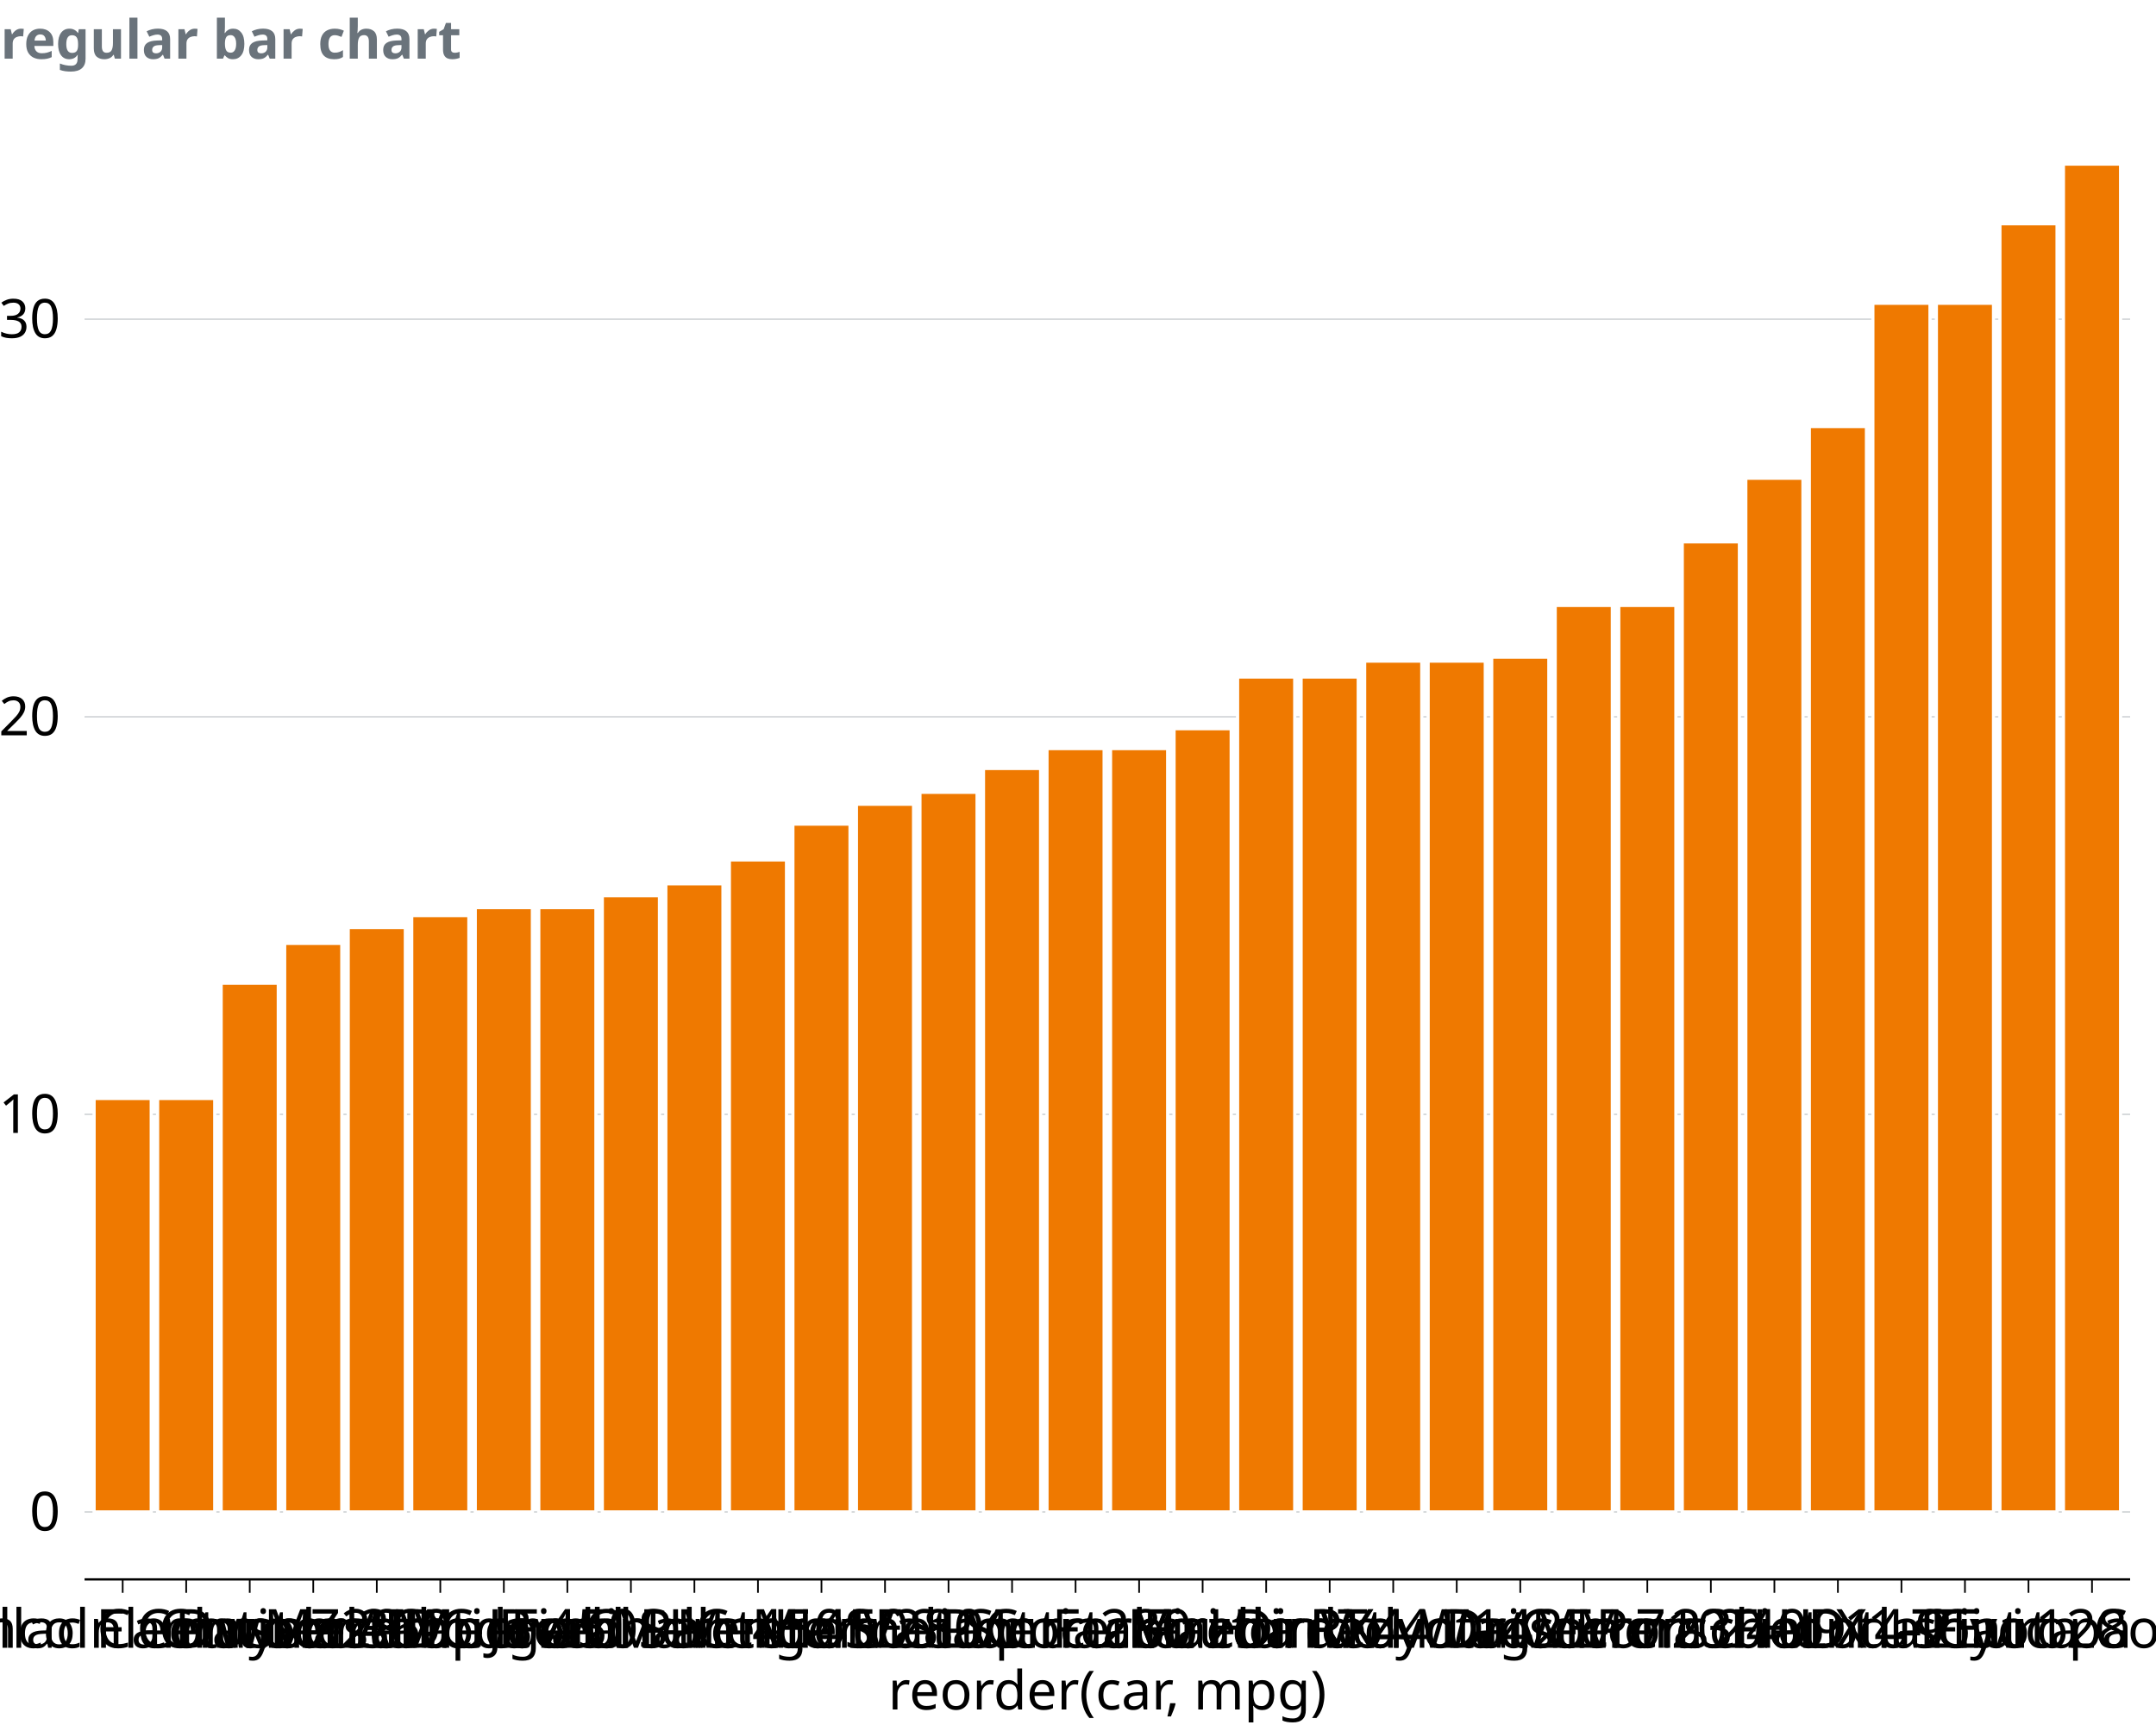
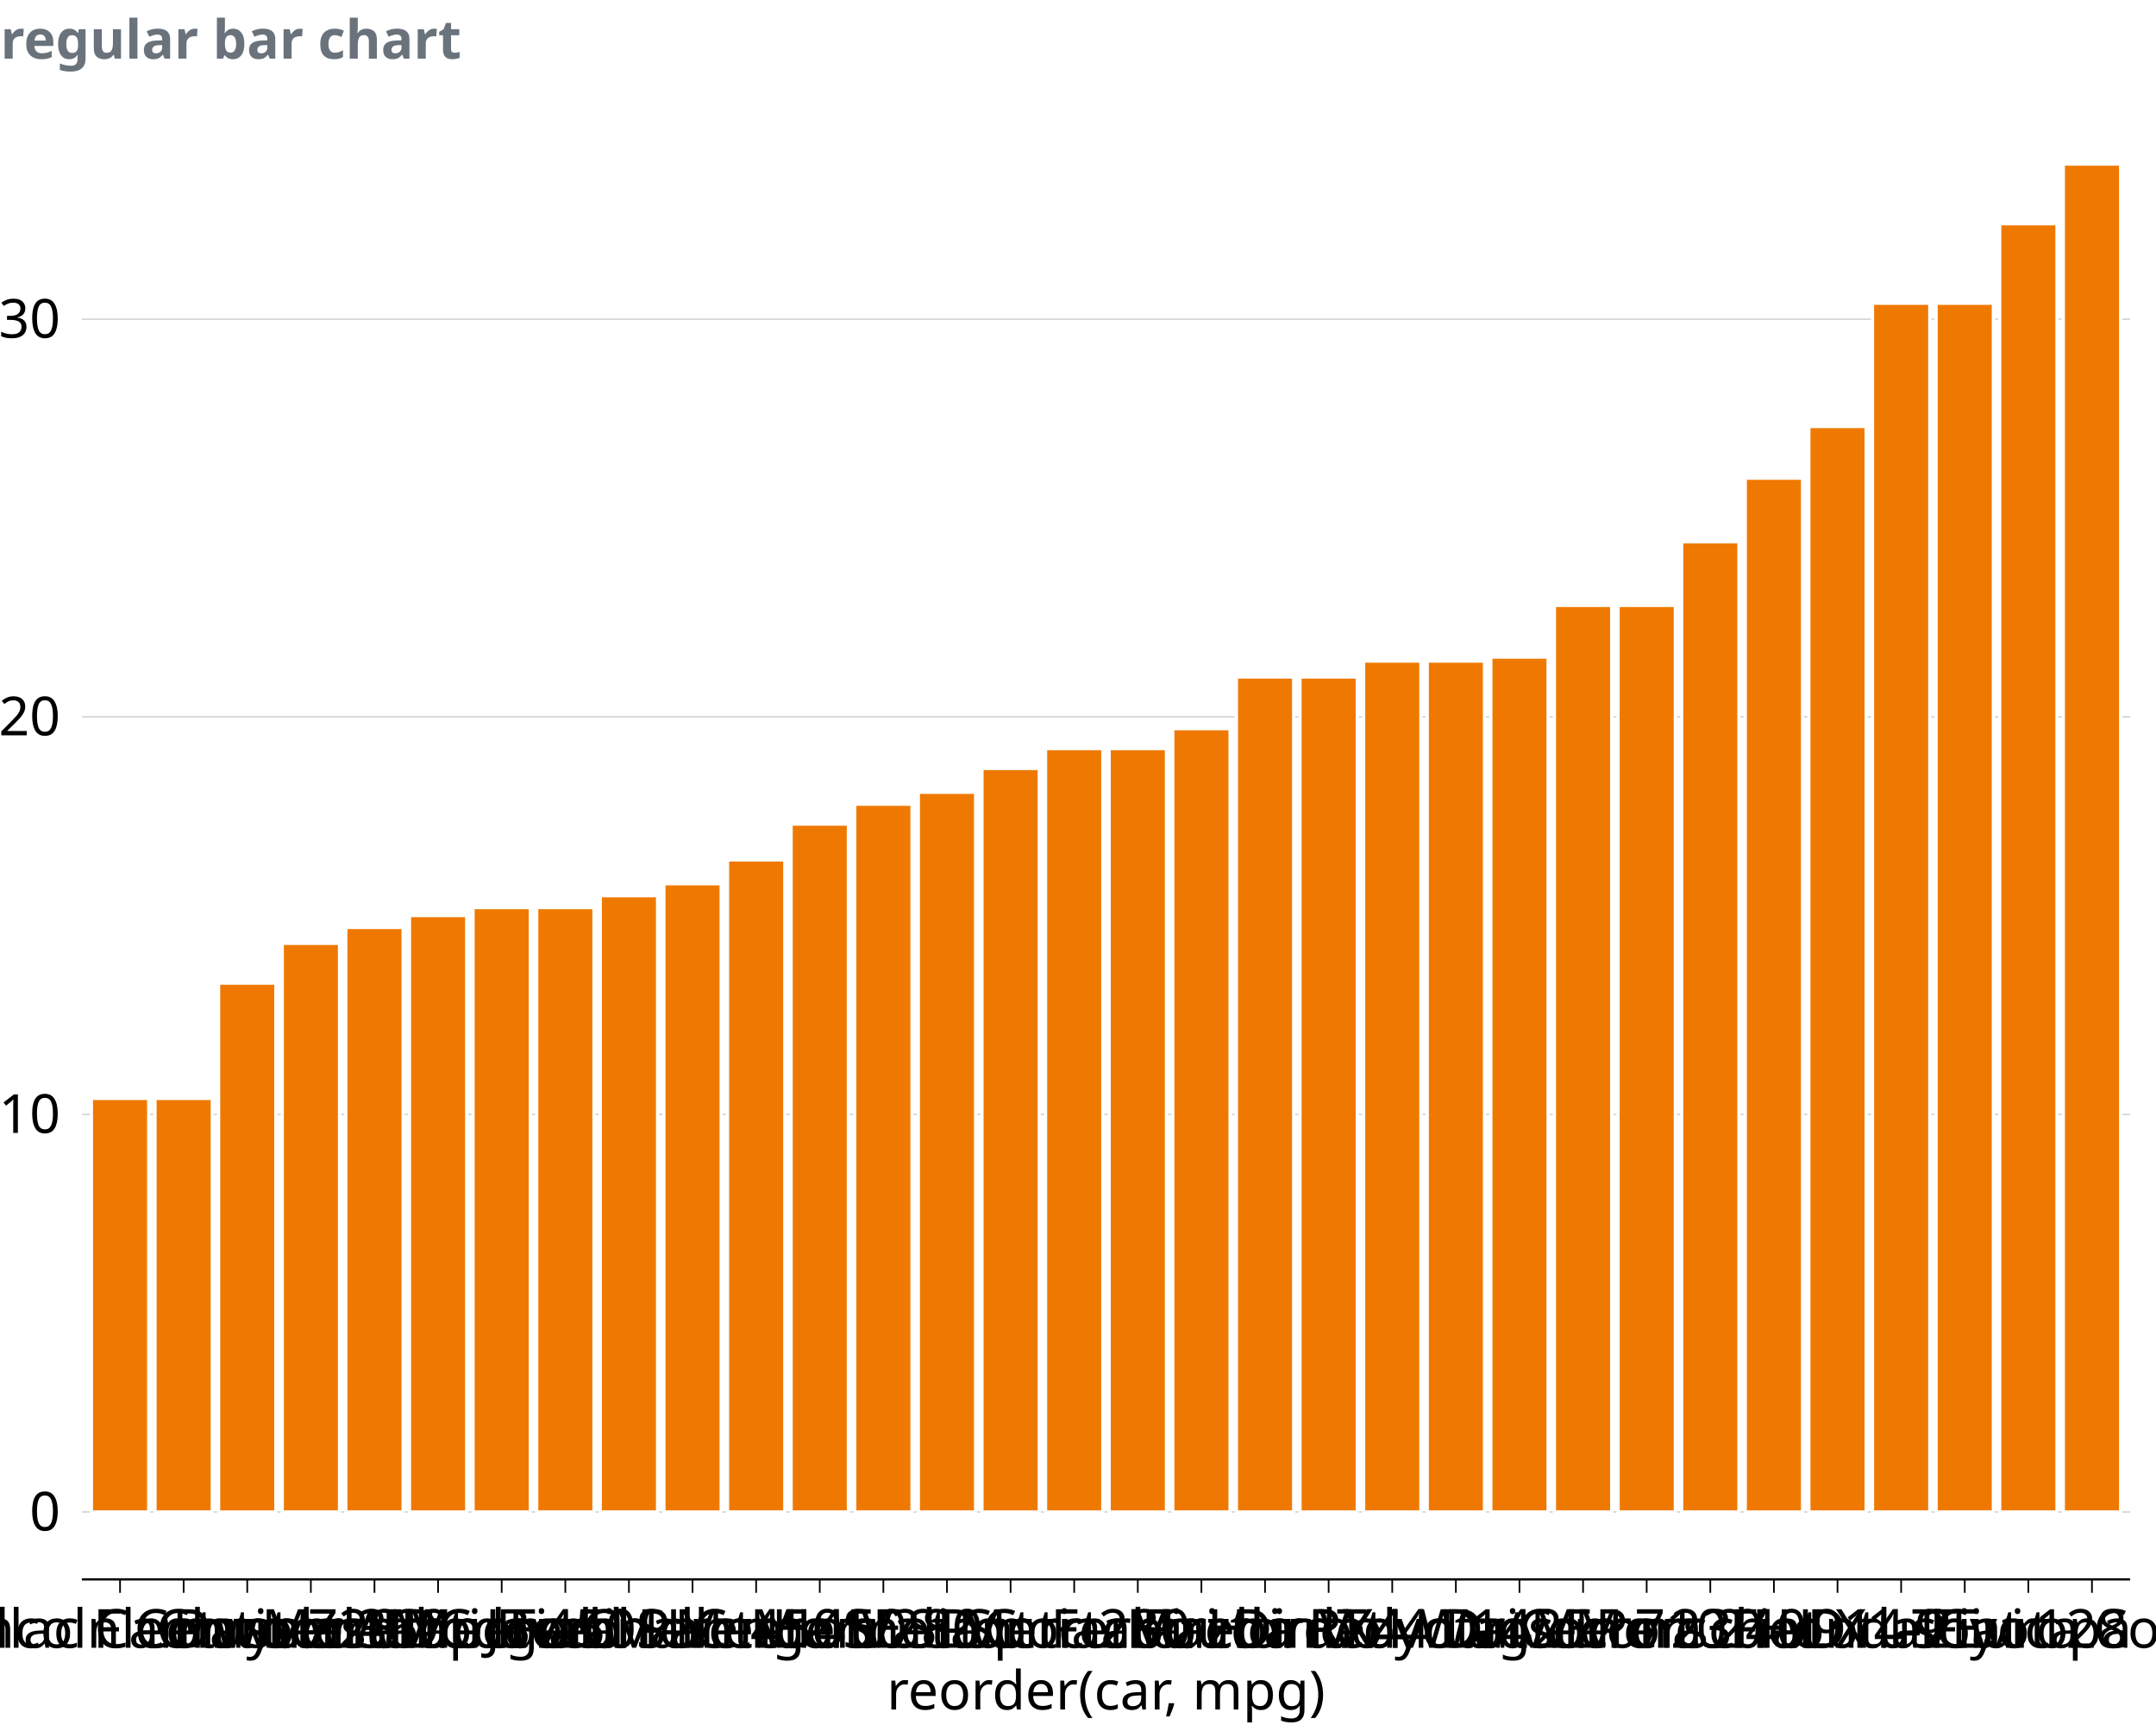
<svg xmlns="http://www.w3.org/2000/svg" class="svglite" data-engine-version="2.0" width="720.00pt" height="576.00pt" viewBox="0 0 720.00 576.00">
  <defs>
    <style type="text/css">
    .svglite line, .svglite polyline, .svglite polygon, .svglite path, .svglite rect, .svglite circle {
      fill: none;
      stroke: #000000;
      stroke-linecap: round;
      stroke-linejoin: round;
      stroke-miterlimit: 10.00;
    }
  </style>
  </defs>
  <rect width="100%" height="100%" style="stroke: none; fill: #FFFFFF;" />
  <defs>
    <clipPath id="cpMC4wMHw3MjAuMDB8MC4wMHw1NzYuMDA=">
      <rect x="0.00" y="0.00" width="720.00" height="576.00" />
    </clipPath>
  </defs>
  <g clip-path="url(#cpMC4wMHw3MjAuMDB8MC4wMHw1NzYuMDA=)">
-     <rect x="0.00" y="0.00" width="720.00" height="576.00" style="stroke-width: 0.75; stroke: none; fill: #FFFFFF;" />
+     <rect x="-0" y="0.00" width="720.00" height="576.00" style="stroke-width: 0.75; stroke: none; fill: #FFFFFF;" />
  </g>
  <defs>
-     <clipPath id="cpMjguMjR8NzExLjM2fDMyLjI5fDUyNy4zNw==">
-       <rect x="28.24" y="32.29" width="683.12" height="495.08" />
+     <clipPath id="cpMjcuMzR8NzExLjM2fDMyLjI5fDUyNy4zNw==">
+       <rect x="27.34" y="32.29" width="684.02" height="495.08" />
    </clipPath>
  </defs>
-   <g clip-path="url(#cpMjguMjR8NzExLjM2fDMyLjI5fDUyNy4zNw==)">
-     <rect x="28.24" y="32.29" width="683.12" height="495.08" style="stroke-width: 0.75; stroke: none; fill: #FFFFFF;" />
-     <polyline points="28.24,504.86 711.36,504.86 " style="stroke-width: 0.38; stroke: #C3C7CB; stroke-linecap: butt;" />
-     <polyline points="28.24,372.10 711.36,372.10 " style="stroke-width: 0.38; stroke: #C3C7CB; stroke-linecap: butt;" />
-     <polyline points="28.24,239.34 711.36,239.34 " style="stroke-width: 0.38; stroke: #C3C7CB; stroke-linecap: butt;" />
-     <polyline points="28.24,106.57 711.36,106.57 " style="stroke-width: 0.38; stroke: #C3C7CB; stroke-linecap: butt;" />
-     <rect x="413.29" y="226.06" width="19.09" height="278.80" style="stroke-width: 1.07; stroke: #FFFFFF; stroke-linecap: butt; stroke-linejoin: miter; fill: #EF7900;" />
-     <rect x="434.50" y="226.06" width="19.09" height="278.80" style="stroke-width: 1.07; stroke: #FFFFFF; stroke-linecap: butt; stroke-linejoin: miter; fill: #EF7900;" />
-     <rect x="519.36" y="202.16" width="19.09" height="302.70" style="stroke-width: 1.07; stroke: #FFFFFF; stroke-linecap: butt; stroke-linejoin: miter; fill: #EF7900;" />
-     <rect x="455.72" y="220.75" width="19.09" height="284.11" style="stroke-width: 1.07; stroke: #FFFFFF; stroke-linecap: butt; stroke-linejoin: miter; fill: #EF7900;" />
-     <rect x="328.43" y="256.60" width="19.09" height="248.27" style="stroke-width: 1.07; stroke: #FFFFFF; stroke-linecap: butt; stroke-linejoin: miter; fill: #EF7900;" />
-     <rect x="307.21" y="264.56" width="19.09" height="240.30" style="stroke-width: 1.07; stroke: #FFFFFF; stroke-linecap: butt; stroke-linejoin: miter; fill: #EF7900;" />
-     <rect x="95.06" y="315.01" width="19.09" height="189.85" style="stroke-width: 1.07; stroke: #FFFFFF; stroke-linecap: butt; stroke-linejoin: miter; fill: #EF7900;" />
-     <rect x="561.79" y="180.92" width="19.09" height="323.94" style="stroke-width: 1.07; stroke: #FFFFFF; stroke-linecap: butt; stroke-linejoin: miter; fill: #EF7900;" />
-     <rect x="540.58" y="202.16" width="19.09" height="302.70" style="stroke-width: 1.07; stroke: #FFFFFF; stroke-linecap: butt; stroke-linejoin: miter; fill: #EF7900;" />
-     <rect x="349.64" y="249.96" width="19.09" height="254.91" style="stroke-width: 1.07; stroke: #FFFFFF; stroke-linecap: butt; stroke-linejoin: miter; fill: #EF7900;" />
-     <rect x="286.00" y="268.54" width="19.09" height="236.32" style="stroke-width: 1.07; stroke: #FFFFFF; stroke-linecap: butt; stroke-linejoin: miter; fill: #EF7900;" />
-     <rect x="243.57" y="287.13" width="19.09" height="217.73" style="stroke-width: 1.07; stroke: #FFFFFF; stroke-linecap: butt; stroke-linejoin: miter; fill: #EF7900;" />
-     <rect x="264.78" y="275.18" width="19.09" height="229.68" style="stroke-width: 1.07; stroke: #FFFFFF; stroke-linecap: butt; stroke-linejoin: miter; fill: #EF7900;" />
-     <rect x="179.92" y="303.06" width="19.09" height="201.80" style="stroke-width: 1.07; stroke: #FFFFFF; stroke-linecap: butt; stroke-linejoin: miter; fill: #EF7900;" />
-     <rect x="31.42" y="366.79" width="19.09" height="138.07" style="stroke-width: 1.07; stroke: #FFFFFF; stroke-linecap: butt; stroke-linejoin: miter; fill: #EF7900;" />
-     <rect x="52.63" y="366.79" width="19.09" height="138.07" style="stroke-width: 1.07; stroke: #FFFFFF; stroke-linecap: butt; stroke-linejoin: miter; fill: #EF7900;" />
-     <rect x="116.28" y="309.70" width="19.09" height="195.16" style="stroke-width: 1.07; stroke: #FFFFFF; stroke-linecap: butt; stroke-linejoin: miter; fill: #EF7900;" />
-     <rect x="667.87" y="74.71" width="19.09" height="430.15" style="stroke-width: 1.07; stroke: #FFFFFF; stroke-linecap: butt; stroke-linejoin: miter; fill: #EF7900;" />
-     <rect x="625.44" y="101.26" width="19.09" height="403.60" style="stroke-width: 1.07; stroke: #FFFFFF; stroke-linecap: butt; stroke-linejoin: miter; fill: #EF7900;" />
-     <rect x="689.08" y="54.79" width="19.09" height="450.07" style="stroke-width: 1.07; stroke: #FFFFFF; stroke-linecap: butt; stroke-linejoin: miter; fill: #EF7900;" />
-     <rect x="498.15" y="219.42" width="19.09" height="285.44" style="stroke-width: 1.07; stroke: #FFFFFF; stroke-linecap: butt; stroke-linejoin: miter; fill: #EF7900;" />
-     <rect x="201.14" y="299.08" width="19.09" height="205.78" style="stroke-width: 1.07; stroke: #FFFFFF; stroke-linecap: butt; stroke-linejoin: miter; fill: #EF7900;" />
-     <rect x="158.71" y="303.06" width="19.09" height="201.80" style="stroke-width: 1.07; stroke: #FFFFFF; stroke-linecap: butt; stroke-linejoin: miter; fill: #EF7900;" />
-     <rect x="73.85" y="328.29" width="19.09" height="176.58" style="stroke-width: 1.07; stroke: #FFFFFF; stroke-linecap: butt; stroke-linejoin: miter; fill: #EF7900;" />
-     <rect x="370.86" y="249.96" width="19.09" height="254.91" style="stroke-width: 1.07; stroke: #FFFFFF; stroke-linecap: butt; stroke-linejoin: miter; fill: #EF7900;" />
-     <rect x="604.22" y="142.42" width="19.09" height="362.45" style="stroke-width: 1.07; stroke: #FFFFFF; stroke-linecap: butt; stroke-linejoin: miter; fill: #EF7900;" />
-     <rect x="583.01" y="159.68" width="19.09" height="345.19" style="stroke-width: 1.07; stroke: #FFFFFF; stroke-linecap: butt; stroke-linejoin: miter; fill: #EF7900;" />
-     <rect x="646.65" y="101.26" width="19.09" height="403.60" style="stroke-width: 1.07; stroke: #FFFFFF; stroke-linecap: butt; stroke-linejoin: miter; fill: #EF7900;" />
-     <rect x="222.35" y="295.10" width="19.09" height="209.77" style="stroke-width: 1.07; stroke: #FFFFFF; stroke-linecap: butt; stroke-linejoin: miter; fill: #EF7900;" />
-     <rect x="392.07" y="243.32" width="19.09" height="261.54" style="stroke-width: 1.07; stroke: #FFFFFF; stroke-linecap: butt; stroke-linejoin: miter; fill: #EF7900;" />
-     <rect x="137.49" y="305.72" width="19.09" height="199.15" style="stroke-width: 1.07; stroke: #FFFFFF; stroke-linecap: butt; stroke-linejoin: miter; fill: #EF7900;" />
-     <rect x="476.93" y="220.75" width="19.09" height="284.11" style="stroke-width: 1.07; stroke: #FFFFFF; stroke-linecap: butt; stroke-linejoin: miter; fill: #EF7900;" />
+   <g clip-path="url(#cpMjcuMzR8NzExLjM2fDMyLjI5fDUyNy4zNw==)">
+     <rect x="27.34" y="32.29" width="684.02" height="495.08" style="stroke-width: 0.75; stroke: none; fill: #FFFFFF;" />
+     <polyline points="27.34,504.86 711.36,504.86 " style="stroke-width: 0.38; stroke: #C3C7CB; stroke-linecap: butt;" />
+     <polyline points="27.34,372.10 711.36,372.10 " style="stroke-width: 0.38; stroke: #C3C7CB; stroke-linecap: butt;" />
+     <polyline points="27.34,239.34 711.36,239.34 " style="stroke-width: 0.38; stroke: #C3C7CB; stroke-linecap: butt;" />
+     <polyline points="27.34,106.57 711.36,106.57 " style="stroke-width: 0.38; stroke: #C3C7CB; stroke-linecap: butt;" />
+     <rect x="412.90" y="226.06" width="19.12" height="278.80" style="stroke-width: 1.07; stroke: #FFFFFF; stroke-linecap: butt; stroke-linejoin: miter; fill: #EF7900;" />
+     <rect x="434.14" y="226.06" width="19.12" height="278.80" style="stroke-width: 1.07; stroke: #FFFFFF; stroke-linecap: butt; stroke-linejoin: miter; fill: #EF7900;" />
+     <rect x="519.11" y="202.16" width="19.12" height="302.70" style="stroke-width: 1.07; stroke: #FFFFFF; stroke-linecap: butt; stroke-linejoin: miter; fill: #EF7900;" />
+     <rect x="455.38" y="220.75" width="19.12" height="284.11" style="stroke-width: 1.07; stroke: #FFFFFF; stroke-linecap: butt; stroke-linejoin: miter; fill: #EF7900;" />
+     <rect x="327.93" y="256.60" width="19.12" height="248.27" style="stroke-width: 1.07; stroke: #FFFFFF; stroke-linecap: butt; stroke-linejoin: miter; fill: #EF7900;" />
+     <rect x="306.68" y="264.56" width="19.12" height="240.30" style="stroke-width: 1.07; stroke: #FFFFFF; stroke-linecap: butt; stroke-linejoin: miter; fill: #EF7900;" />
+     <rect x="94.26" y="315.01" width="19.12" height="189.85" style="stroke-width: 1.07; stroke: #FFFFFF; stroke-linecap: butt; stroke-linejoin: miter; fill: #EF7900;" />
+     <rect x="561.60" y="180.92" width="19.12" height="323.94" style="stroke-width: 1.07; stroke: #FFFFFF; stroke-linecap: butt; stroke-linejoin: miter; fill: #EF7900;" />
+     <rect x="540.36" y="202.16" width="19.12" height="302.70" style="stroke-width: 1.07; stroke: #FFFFFF; stroke-linecap: butt; stroke-linejoin: miter; fill: #EF7900;" />
+     <rect x="349.17" y="249.96" width="19.12" height="254.91" style="stroke-width: 1.07; stroke: #FFFFFF; stroke-linecap: butt; stroke-linejoin: miter; fill: #EF7900;" />
+     <rect x="285.44" y="268.54" width="19.12" height="236.32" style="stroke-width: 1.07; stroke: #FFFFFF; stroke-linecap: butt; stroke-linejoin: miter; fill: #EF7900;" />
+     <rect x="242.96" y="287.13" width="19.12" height="217.73" style="stroke-width: 1.07; stroke: #FFFFFF; stroke-linecap: butt; stroke-linejoin: miter; fill: #EF7900;" />
+     <rect x="264.20" y="275.18" width="19.12" height="229.68" style="stroke-width: 1.07; stroke: #FFFFFF; stroke-linecap: butt; stroke-linejoin: miter; fill: #EF7900;" />
+     <rect x="179.23" y="303.06" width="19.12" height="201.80" style="stroke-width: 1.07; stroke: #FFFFFF; stroke-linecap: butt; stroke-linejoin: miter; fill: #EF7900;" />
+     <rect x="30.53" y="366.79" width="19.12" height="138.07" style="stroke-width: 1.07; stroke: #FFFFFF; stroke-linecap: butt; stroke-linejoin: miter; fill: #EF7900;" />
+     <rect x="51.77" y="366.79" width="19.12" height="138.07" style="stroke-width: 1.07; stroke: #FFFFFF; stroke-linecap: butt; stroke-linejoin: miter; fill: #EF7900;" />
+     <rect x="115.50" y="309.70" width="19.12" height="195.16" style="stroke-width: 1.07; stroke: #FFFFFF; stroke-linecap: butt; stroke-linejoin: miter; fill: #EF7900;" />
+     <rect x="667.81" y="74.71" width="19.12" height="430.15" style="stroke-width: 1.07; stroke: #FFFFFF; stroke-linecap: butt; stroke-linejoin: miter; fill: #EF7900;" />
+     <rect x="625.33" y="101.26" width="19.12" height="403.60" style="stroke-width: 1.07; stroke: #FFFFFF; stroke-linecap: butt; stroke-linejoin: miter; fill: #EF7900;" />
+     <rect x="689.06" y="54.79" width="19.12" height="450.07" style="stroke-width: 1.07; stroke: #FFFFFF; stroke-linecap: butt; stroke-linejoin: miter; fill: #EF7900;" />
+     <rect x="497.87" y="219.42" width="19.12" height="285.44" style="stroke-width: 1.07; stroke: #FFFFFF; stroke-linecap: butt; stroke-linejoin: miter; fill: #EF7900;" />
+     <rect x="200.47" y="299.08" width="19.12" height="205.78" style="stroke-width: 1.07; stroke: #FFFFFF; stroke-linecap: butt; stroke-linejoin: miter; fill: #EF7900;" />
+     <rect x="157.98" y="303.06" width="19.12" height="201.80" style="stroke-width: 1.07; stroke: #FFFFFF; stroke-linecap: butt; stroke-linejoin: miter; fill: #EF7900;" />
+     <rect x="73.01" y="328.29" width="19.12" height="176.58" style="stroke-width: 1.07; stroke: #FFFFFF; stroke-linecap: butt; stroke-linejoin: miter; fill: #EF7900;" />
+     <rect x="370.41" y="249.96" width="19.12" height="254.91" style="stroke-width: 1.07; stroke: #FFFFFF; stroke-linecap: butt; stroke-linejoin: miter; fill: #EF7900;" />
+     <rect x="604.08" y="142.42" width="19.12" height="362.45" style="stroke-width: 1.07; stroke: #FFFFFF; stroke-linecap: butt; stroke-linejoin: miter; fill: #EF7900;" />
+     <rect x="582.84" y="159.68" width="19.12" height="345.19" style="stroke-width: 1.07; stroke: #FFFFFF; stroke-linecap: butt; stroke-linejoin: miter; fill: #EF7900;" />
+     <rect x="646.57" y="101.26" width="19.12" height="403.60" style="stroke-width: 1.07; stroke: #FFFFFF; stroke-linecap: butt; stroke-linejoin: miter; fill: #EF7900;" />
+     <rect x="221.71" y="295.10" width="19.12" height="209.77" style="stroke-width: 1.07; stroke: #FFFFFF; stroke-linecap: butt; stroke-linejoin: miter; fill: #EF7900;" />
+     <rect x="391.66" y="243.32" width="19.12" height="261.54" style="stroke-width: 1.07; stroke: #FFFFFF; stroke-linecap: butt; stroke-linejoin: miter; fill: #EF7900;" />
+     <rect x="136.74" y="305.72" width="19.12" height="199.15" style="stroke-width: 1.07; stroke: #FFFFFF; stroke-linecap: butt; stroke-linejoin: miter; fill: #EF7900;" />
+     <rect x="476.63" y="220.75" width="19.12" height="284.11" style="stroke-width: 1.07; stroke: #FFFFFF; stroke-linecap: butt; stroke-linejoin: miter; fill: #EF7900;" />
  </g>
  <g clip-path="url(#cpMC4wMHw3MjAuMDB8MC4wMHw1NzYuMDA=)">
    <text x="20.17" y="511.06" text-anchor="end" style="font-size: 18.00px; font-family: sans;" textLength="10.01px" lengthAdjust="spacingAndGlyphs">0</text>
    <text x="20.17" y="378.29" text-anchor="end" style="font-size: 18.00px; font-family: sans;" textLength="20.02px" lengthAdjust="spacingAndGlyphs">10</text>
    <text x="20.17" y="245.53" text-anchor="end" style="font-size: 18.00px; font-family: sans;" textLength="20.02px" lengthAdjust="spacingAndGlyphs">20</text>
    <text x="20.17" y="112.77" text-anchor="end" style="font-size: 18.00px; font-family: sans;" textLength="20.02px" lengthAdjust="spacingAndGlyphs">30</text>
-     <polyline points="28.24,527.37 711.36,527.37 " style="stroke-width: 0.75; stroke-linecap: butt;" />
-     <polyline points="40.97,531.85 40.97,527.37 " style="stroke-width: 0.56; stroke-linecap: butt;" />
-     <polyline points="62.18,531.85 62.18,527.37 " style="stroke-width: 0.56; stroke-linecap: butt;" />
-     <polyline points="83.40,531.85 83.40,527.37 " style="stroke-width: 0.56; stroke-linecap: butt;" />
-     <polyline points="104.61,531.85 104.61,527.37 " style="stroke-width: 0.56; stroke-linecap: butt;" />
-     <polyline points="125.83,531.85 125.83,527.37 " style="stroke-width: 0.56; stroke-linecap: butt;" />
-     <polyline points="147.04,531.85 147.04,527.37 " style="stroke-width: 0.56; stroke-linecap: butt;" />
-     <polyline points="168.26,531.85 168.26,527.37 " style="stroke-width: 0.56; stroke-linecap: butt;" />
-     <polyline points="189.47,531.85 189.47,527.37 " style="stroke-width: 0.56; stroke-linecap: butt;" />
-     <polyline points="210.69,531.85 210.69,527.37 " style="stroke-width: 0.56; stroke-linecap: butt;" />
-     <polyline points="231.90,531.85 231.90,527.37 " style="stroke-width: 0.56; stroke-linecap: butt;" />
-     <polyline points="253.12,531.85 253.12,527.37 " style="stroke-width: 0.56; stroke-linecap: butt;" />
-     <polyline points="274.33,531.85 274.33,527.37 " style="stroke-width: 0.56; stroke-linecap: butt;" />
-     <polyline points="295.55,531.85 295.55,527.37 " style="stroke-width: 0.56; stroke-linecap: butt;" />
-     <polyline points="316.76,531.85 316.76,527.37 " style="stroke-width: 0.56; stroke-linecap: butt;" />
-     <polyline points="337.98,531.85 337.98,527.37 " style="stroke-width: 0.56; stroke-linecap: butt;" />
-     <polyline points="359.19,531.85 359.19,527.37 " style="stroke-width: 0.56; stroke-linecap: butt;" />
-     <polyline points="380.41,531.85 380.41,527.37 " style="stroke-width: 0.56; stroke-linecap: butt;" />
-     <polyline points="401.62,531.85 401.62,527.37 " style="stroke-width: 0.56; stroke-linecap: butt;" />
-     <polyline points="422.84,531.85 422.84,527.37 " style="stroke-width: 0.56; stroke-linecap: butt;" />
-     <polyline points="444.05,531.85 444.05,527.37 " style="stroke-width: 0.56; stroke-linecap: butt;" />
-     <polyline points="465.27,531.85 465.27,527.37 " style="stroke-width: 0.56; stroke-linecap: butt;" />
-     <polyline points="486.48,531.85 486.48,527.37 " style="stroke-width: 0.56; stroke-linecap: butt;" />
-     <polyline points="507.70,531.85 507.70,527.37 " style="stroke-width: 0.56; stroke-linecap: butt;" />
-     <polyline points="528.91,531.85 528.91,527.37 " style="stroke-width: 0.56; stroke-linecap: butt;" />
-     <polyline points="550.13,531.85 550.13,527.37 " style="stroke-width: 0.56; stroke-linecap: butt;" />
-     <polyline points="571.34,531.85 571.34,527.37 " style="stroke-width: 0.56; stroke-linecap: butt;" />
-     <polyline points="592.56,531.85 592.56,527.37 " style="stroke-width: 0.56; stroke-linecap: butt;" />
-     <polyline points="613.77,531.85 613.77,527.37 " style="stroke-width: 0.56; stroke-linecap: butt;" />
-     <polyline points="634.99,531.85 634.99,527.37 " style="stroke-width: 0.56; stroke-linecap: butt;" />
-     <polyline points="656.20,531.85 656.20,527.37 " style="stroke-width: 0.56; stroke-linecap: butt;" />
-     <polyline points="677.42,531.85 677.42,527.37 " style="stroke-width: 0.56; stroke-linecap: butt;" />
-     <polyline points="698.63,531.85 698.63,527.37 " style="stroke-width: 0.56; stroke-linecap: butt;" />
-     <text x="40.97" y="550.22" text-anchor="middle" style="font-size: 18.00px; font-family: sans;" textLength="152.09px" lengthAdjust="spacingAndGlyphs">Cadillac Fleetwood</text>
-     <text x="62.18" y="550.22" text-anchor="middle" style="font-size: 18.00px; font-family: sans;" textLength="153.11px" lengthAdjust="spacingAndGlyphs">Lincoln Continental</text>
-     <text x="83.40" y="550.22" text-anchor="middle" style="font-size: 18.00px; font-family: sans;" textLength="100.05px" lengthAdjust="spacingAndGlyphs">Camaro Z28</text>
-     <text x="104.61" y="550.22" text-anchor="middle" style="font-size: 18.00px; font-family: sans;" textLength="88.06px" lengthAdjust="spacingAndGlyphs">Duster 360</text>
-     <text x="125.83" y="550.22" text-anchor="middle" style="font-size: 18.00px; font-family: sans;" textLength="136.05px" lengthAdjust="spacingAndGlyphs">Chrysler Imperial</text>
-     <text x="147.04" y="550.22" text-anchor="middle" style="font-size: 18.00px; font-family: sans;" textLength="112.06px" lengthAdjust="spacingAndGlyphs">Maserati Bora</text>
-     <text x="168.26" y="550.22" text-anchor="middle" style="font-size: 18.00px; font-family: sans;" textLength="101.06px" lengthAdjust="spacingAndGlyphs">AMC Javelin</text>
-     <text x="189.47" y="550.22" text-anchor="middle" style="font-size: 18.00px; font-family: sans;" textLength="110.07px" lengthAdjust="spacingAndGlyphs">Merc 450SLC</text>
-     <text x="210.69" y="550.22" text-anchor="middle" style="font-size: 18.00px; font-family: sans;" textLength="145.11px" lengthAdjust="spacingAndGlyphs">Dodge Challenger</text>
-     <text x="231.90" y="550.22" text-anchor="middle" style="font-size: 18.00px; font-family: sans;" textLength="120.07px" lengthAdjust="spacingAndGlyphs">Ford Pantera L</text>
-     <text x="253.12" y="550.22" text-anchor="middle" style="font-size: 18.00px; font-family: sans;" textLength="99.07px" lengthAdjust="spacingAndGlyphs">Merc 450SE</text>
-     <text x="274.33" y="550.22" text-anchor="middle" style="font-size: 18.00px; font-family: sans;" textLength="97.07px" lengthAdjust="spacingAndGlyphs">Merc 450SL</text>
-     <text x="295.55" y="550.22" text-anchor="middle" style="font-size: 18.00px; font-family: sans;" textLength="88.05px" lengthAdjust="spacingAndGlyphs">Merc 280C</text>
-     <text x="316.76" y="550.22" text-anchor="middle" style="font-size: 18.00px; font-family: sans;" textLength="55.04px" lengthAdjust="spacingAndGlyphs">Valiant</text>
-     <text x="337.98" y="550.22" text-anchor="middle" style="font-size: 18.00px; font-family: sans;" textLength="147.11px" lengthAdjust="spacingAndGlyphs">Hornet Sportabout</text>
-     <text x="359.19" y="550.22" text-anchor="middle" style="font-size: 18.00px; font-family: sans;" textLength="75.05px" lengthAdjust="spacingAndGlyphs">Merc 280</text>
-     <text x="380.41" y="550.22" text-anchor="middle" style="font-size: 18.00px; font-family: sans;" textLength="126.06px" lengthAdjust="spacingAndGlyphs">Pontiac Firebird</text>
-     <text x="401.62" y="550.22" text-anchor="middle" style="font-size: 18.00px; font-family: sans;" textLength="95.02px" lengthAdjust="spacingAndGlyphs">Ferrari Dino</text>
-     <text x="422.84" y="550.22" text-anchor="middle" style="font-size: 18.00px; font-family: sans;" textLength="94.07px" lengthAdjust="spacingAndGlyphs">Mazda RX4</text>
-     <text x="444.05" y="550.22" text-anchor="middle" style="font-size: 18.00px; font-family: sans;" textLength="136.08px" lengthAdjust="spacingAndGlyphs">Mazda RX4 Wag</text>
-     <text x="465.27" y="550.22" text-anchor="middle" style="font-size: 18.00px; font-family: sans;" textLength="116.06px" lengthAdjust="spacingAndGlyphs">Hornet 4 Drive</text>
-     <text x="486.48" y="550.22" text-anchor="middle" style="font-size: 18.00px; font-family: sans;" textLength="92.08px" lengthAdjust="spacingAndGlyphs">Volvo 142E</text>
-     <text x="507.70" y="550.22" text-anchor="middle" style="font-size: 18.00px; font-family: sans;" textLength="119.08px" lengthAdjust="spacingAndGlyphs">Toyota Corona</text>
-     <text x="528.91" y="550.22" text-anchor="middle" style="font-size: 18.00px; font-family: sans;" textLength="92.08px" lengthAdjust="spacingAndGlyphs">Datsun 710</text>
-     <text x="550.13" y="550.22" text-anchor="middle" style="font-size: 18.00px; font-family: sans;" textLength="75.05px" lengthAdjust="spacingAndGlyphs">Merc 230</text>
-     <text x="571.34" y="550.22" text-anchor="middle" style="font-size: 18.00px; font-family: sans;" textLength="88.05px" lengthAdjust="spacingAndGlyphs">Merc 240D</text>
-     <text x="592.56" y="550.22" text-anchor="middle" style="font-size: 18.00px; font-family: sans;" textLength="117.09px" lengthAdjust="spacingAndGlyphs">Porsche 914-2</text>
-     <text x="613.77" y="550.22" text-anchor="middle" style="font-size: 18.00px; font-family: sans;" textLength="73.03px" lengthAdjust="spacingAndGlyphs">Fiat X1-9</text>
-     <text x="634.99" y="550.22" text-anchor="middle" style="font-size: 18.00px; font-family: sans;" textLength="97.06px" lengthAdjust="spacingAndGlyphs">Honda Civic</text>
-     <text x="656.20" y="550.22" text-anchor="middle" style="font-size: 18.00px; font-family: sans;" textLength="107.09px" lengthAdjust="spacingAndGlyphs">Lotus Europa</text>
-     <text x="677.42" y="550.22" text-anchor="middle" style="font-size: 18.00px; font-family: sans;" textLength="65.04px" lengthAdjust="spacingAndGlyphs">Fiat 128</text>
-     <text x="698.63" y="550.22" text-anchor="middle" style="font-size: 18.00px; font-family: sans;" textLength="117.06px" lengthAdjust="spacingAndGlyphs">Toyota Corolla</text>
-     <text x="369.80" y="570.82" text-anchor="middle" style="font-size: 18.00px; font-family: sans;" textLength="140.05px" lengthAdjust="spacingAndGlyphs">reorder(car, mpg)</text>
+     <polyline points="27.34,527.37 711.36,527.37 " style="stroke-width: 0.75; stroke-linecap: butt;" />
+     <polyline points="40.09,531.85 40.09,527.37 " style="stroke-width: 0.56; stroke-linecap: butt;" />
+     <polyline points="61.33,531.85 61.33,527.37 " style="stroke-width: 0.56; stroke-linecap: butt;" />
+     <polyline points="82.57,531.85 82.57,527.37 " style="stroke-width: 0.56; stroke-linecap: butt;" />
+     <polyline points="103.81,531.85 103.81,527.37 " style="stroke-width: 0.56; stroke-linecap: butt;" />
+     <polyline points="125.06,531.85 125.06,527.37 " style="stroke-width: 0.56; stroke-linecap: butt;" />
+     <polyline points="146.30,531.85 146.30,527.37 " style="stroke-width: 0.56; stroke-linecap: butt;" />
+     <polyline points="167.54,531.85 167.54,527.37 " style="stroke-width: 0.56; stroke-linecap: butt;" />
+     <polyline points="188.79,531.85 188.79,527.37 " style="stroke-width: 0.56; stroke-linecap: butt;" />
+     <polyline points="210.03,531.85 210.03,527.37 " style="stroke-width: 0.56; stroke-linecap: butt;" />
+     <polyline points="231.27,531.85 231.27,527.37 " style="stroke-width: 0.56; stroke-linecap: butt;" />
+     <polyline points="252.51,531.85 252.51,527.37 " style="stroke-width: 0.56; stroke-linecap: butt;" />
+     <polyline points="273.76,531.85 273.76,527.37 " style="stroke-width: 0.56; stroke-linecap: butt;" />
+     <polyline points="295.00,531.85 295.00,527.37 " style="stroke-width: 0.56; stroke-linecap: butt;" />
+     <polyline points="316.24,531.85 316.24,527.37 " style="stroke-width: 0.56; stroke-linecap: butt;" />
+     <polyline points="337.49,531.85 337.49,527.37 " style="stroke-width: 0.56; stroke-linecap: butt;" />
+     <polyline points="358.73,531.85 358.73,527.37 " style="stroke-width: 0.56; stroke-linecap: butt;" />
+     <polyline points="379.97,531.85 379.97,527.37 " style="stroke-width: 0.56; stroke-linecap: butt;" />
+     <polyline points="401.21,531.85 401.21,527.37 " style="stroke-width: 0.56; stroke-linecap: butt;" />
+     <polyline points="422.46,531.85 422.46,527.37 " style="stroke-width: 0.56; stroke-linecap: butt;" />
+     <polyline points="443.70,531.85 443.70,527.37 " style="stroke-width: 0.56; stroke-linecap: butt;" />
+     <polyline points="464.94,531.85 464.94,527.37 " style="stroke-width: 0.56; stroke-linecap: butt;" />
+     <polyline points="486.19,531.85 486.19,527.37 " style="stroke-width: 0.56; stroke-linecap: butt;" />
+     <polyline points="507.43,531.85 507.43,527.37 " style="stroke-width: 0.56; stroke-linecap: butt;" />
+     <polyline points="528.67,531.85 528.67,527.37 " style="stroke-width: 0.56; stroke-linecap: butt;" />
+     <polyline points="549.91,531.85 549.91,527.37 " style="stroke-width: 0.56; stroke-linecap: butt;" />
+     <polyline points="571.16,531.85 571.16,527.37 " style="stroke-width: 0.56; stroke-linecap: butt;" />
+     <polyline points="592.40,531.85 592.40,527.37 " style="stroke-width: 0.56; stroke-linecap: butt;" />
+     <polyline points="613.64,531.85 613.64,527.37 " style="stroke-width: 0.56; stroke-linecap: butt;" />
+     <polyline points="634.89,531.85 634.89,527.37 " style="stroke-width: 0.56; stroke-linecap: butt;" />
+     <polyline points="656.13,531.85 656.13,527.37 " style="stroke-width: 0.56; stroke-linecap: butt;" />
+     <polyline points="677.37,531.85 677.37,527.37 " style="stroke-width: 0.56; stroke-linecap: butt;" />
+     <polyline points="698.61,531.85 698.61,527.37 " style="stroke-width: 0.56; stroke-linecap: butt;" />
+     <text x="40.09" y="550.22" text-anchor="middle" style="font-size: 18.00px; font-family: sans;" textLength="152.09px" lengthAdjust="spacingAndGlyphs">Cadillac Fleetwood</text>
+     <text x="61.33" y="550.22" text-anchor="middle" style="font-size: 18.00px; font-family: sans;" textLength="153.11px" lengthAdjust="spacingAndGlyphs">Lincoln Continental</text>
+     <text x="82.57" y="550.22" text-anchor="middle" style="font-size: 18.00px; font-family: sans;" textLength="100.05px" lengthAdjust="spacingAndGlyphs">Camaro Z28</text>
+     <text x="103.81" y="550.22" text-anchor="middle" style="font-size: 18.00px; font-family: sans;" textLength="88.06px" lengthAdjust="spacingAndGlyphs">Duster 360</text>
+     <text x="125.06" y="550.22" text-anchor="middle" style="font-size: 18.00px; font-family: sans;" textLength="136.05px" lengthAdjust="spacingAndGlyphs">Chrysler Imperial</text>
+     <text x="146.30" y="550.22" text-anchor="middle" style="font-size: 18.00px; font-family: sans;" textLength="112.06px" lengthAdjust="spacingAndGlyphs">Maserati Bora</text>
+     <text x="167.54" y="550.22" text-anchor="middle" style="font-size: 18.00px; font-family: sans;" textLength="101.06px" lengthAdjust="spacingAndGlyphs">AMC Javelin</text>
+     <text x="188.79" y="550.22" text-anchor="middle" style="font-size: 18.00px; font-family: sans;" textLength="110.07px" lengthAdjust="spacingAndGlyphs">Merc 450SLC</text>
+     <text x="210.03" y="550.22" text-anchor="middle" style="font-size: 18.00px; font-family: sans;" textLength="145.11px" lengthAdjust="spacingAndGlyphs">Dodge Challenger</text>
+     <text x="231.27" y="550.22" text-anchor="middle" style="font-size: 18.00px; font-family: sans;" textLength="120.07px" lengthAdjust="spacingAndGlyphs">Ford Pantera L</text>
+     <text x="252.51" y="550.22" text-anchor="middle" style="font-size: 18.00px; font-family: sans;" textLength="99.07px" lengthAdjust="spacingAndGlyphs">Merc 450SE</text>
+     <text x="273.76" y="550.22" text-anchor="middle" style="font-size: 18.00px; font-family: sans;" textLength="97.07px" lengthAdjust="spacingAndGlyphs">Merc 450SL</text>
+     <text x="295.00" y="550.22" text-anchor="middle" style="font-size: 18.00px; font-family: sans;" textLength="88.05px" lengthAdjust="spacingAndGlyphs">Merc 280C</text>
+     <text x="316.24" y="550.22" text-anchor="middle" style="font-size: 18.00px; font-family: sans;" textLength="55.04px" lengthAdjust="spacingAndGlyphs">Valiant</text>
+     <text x="337.49" y="550.22" text-anchor="middle" style="font-size: 18.00px; font-family: sans;" textLength="147.11px" lengthAdjust="spacingAndGlyphs">Hornet Sportabout</text>
+     <text x="358.73" y="550.22" text-anchor="middle" style="font-size: 18.00px; font-family: sans;" textLength="75.05px" lengthAdjust="spacingAndGlyphs">Merc 280</text>
+     <text x="379.97" y="550.22" text-anchor="middle" style="font-size: 18.00px; font-family: sans;" textLength="126.06px" lengthAdjust="spacingAndGlyphs">Pontiac Firebird</text>
+     <text x="401.21" y="550.22" text-anchor="middle" style="font-size: 18.00px; font-family: sans;" textLength="95.02px" lengthAdjust="spacingAndGlyphs">Ferrari Dino</text>
+     <text x="422.46" y="550.22" text-anchor="middle" style="font-size: 18.00px; font-family: sans;" textLength="94.07px" lengthAdjust="spacingAndGlyphs">Mazda RX4</text>
+     <text x="443.70" y="550.22" text-anchor="middle" style="font-size: 18.00px; font-family: sans;" textLength="136.08px" lengthAdjust="spacingAndGlyphs">Mazda RX4 Wag</text>
+     <text x="464.94" y="550.22" text-anchor="middle" style="font-size: 18.00px; font-family: sans;" textLength="116.06px" lengthAdjust="spacingAndGlyphs">Hornet 4 Drive</text>
+     <text x="486.19" y="550.22" text-anchor="middle" style="font-size: 18.00px; font-family: sans;" textLength="92.08px" lengthAdjust="spacingAndGlyphs">Volvo 142E</text>
+     <text x="507.43" y="550.22" text-anchor="middle" style="font-size: 18.00px; font-family: sans;" textLength="119.08px" lengthAdjust="spacingAndGlyphs">Toyota Corona</text>
+     <text x="528.67" y="550.22" text-anchor="middle" style="font-size: 18.00px; font-family: sans;" textLength="92.08px" lengthAdjust="spacingAndGlyphs">Datsun 710</text>
+     <text x="549.91" y="550.22" text-anchor="middle" style="font-size: 18.00px; font-family: sans;" textLength="75.05px" lengthAdjust="spacingAndGlyphs">Merc 230</text>
+     <text x="571.16" y="550.22" text-anchor="middle" style="font-size: 18.00px; font-family: sans;" textLength="88.05px" lengthAdjust="spacingAndGlyphs">Merc 240D</text>
+     <text x="592.40" y="550.22" text-anchor="middle" style="font-size: 18.00px; font-family: sans;" textLength="117.09px" lengthAdjust="spacingAndGlyphs">Porsche 914-2</text>
+     <text x="613.64" y="550.22" text-anchor="middle" style="font-size: 18.00px; font-family: sans;" textLength="73.03px" lengthAdjust="spacingAndGlyphs">Fiat X1-9</text>
+     <text x="634.89" y="550.22" text-anchor="middle" style="font-size: 18.00px; font-family: sans;" textLength="97.06px" lengthAdjust="spacingAndGlyphs">Honda Civic</text>
+     <text x="656.13" y="550.22" text-anchor="middle" style="font-size: 18.00px; font-family: sans;" textLength="107.09px" lengthAdjust="spacingAndGlyphs">Lotus Europa</text>
+     <text x="677.37" y="550.22" text-anchor="middle" style="font-size: 18.00px; font-family: sans;" textLength="65.04px" lengthAdjust="spacingAndGlyphs">Fiat 128</text>
+     <text x="698.61" y="550.22" text-anchor="middle" style="font-size: 18.00px; font-family: sans;" textLength="117.06px" lengthAdjust="spacingAndGlyphs">Toyota Corolla</text>
+     <text x="369.35" y="570.82" text-anchor="middle" style="font-size: 18.00px; font-family: sans;" textLength="140.05px" lengthAdjust="spacingAndGlyphs">reorder(car, mpg)</text>
    <text x="0.14" y="19.59" style="font-size: 18.00px; font-weight: bold; fill: #6A737B; font-family: sans;" textLength="132.07px" lengthAdjust="spacingAndGlyphs">regular bar chart</text>
  </g>
</svg>
